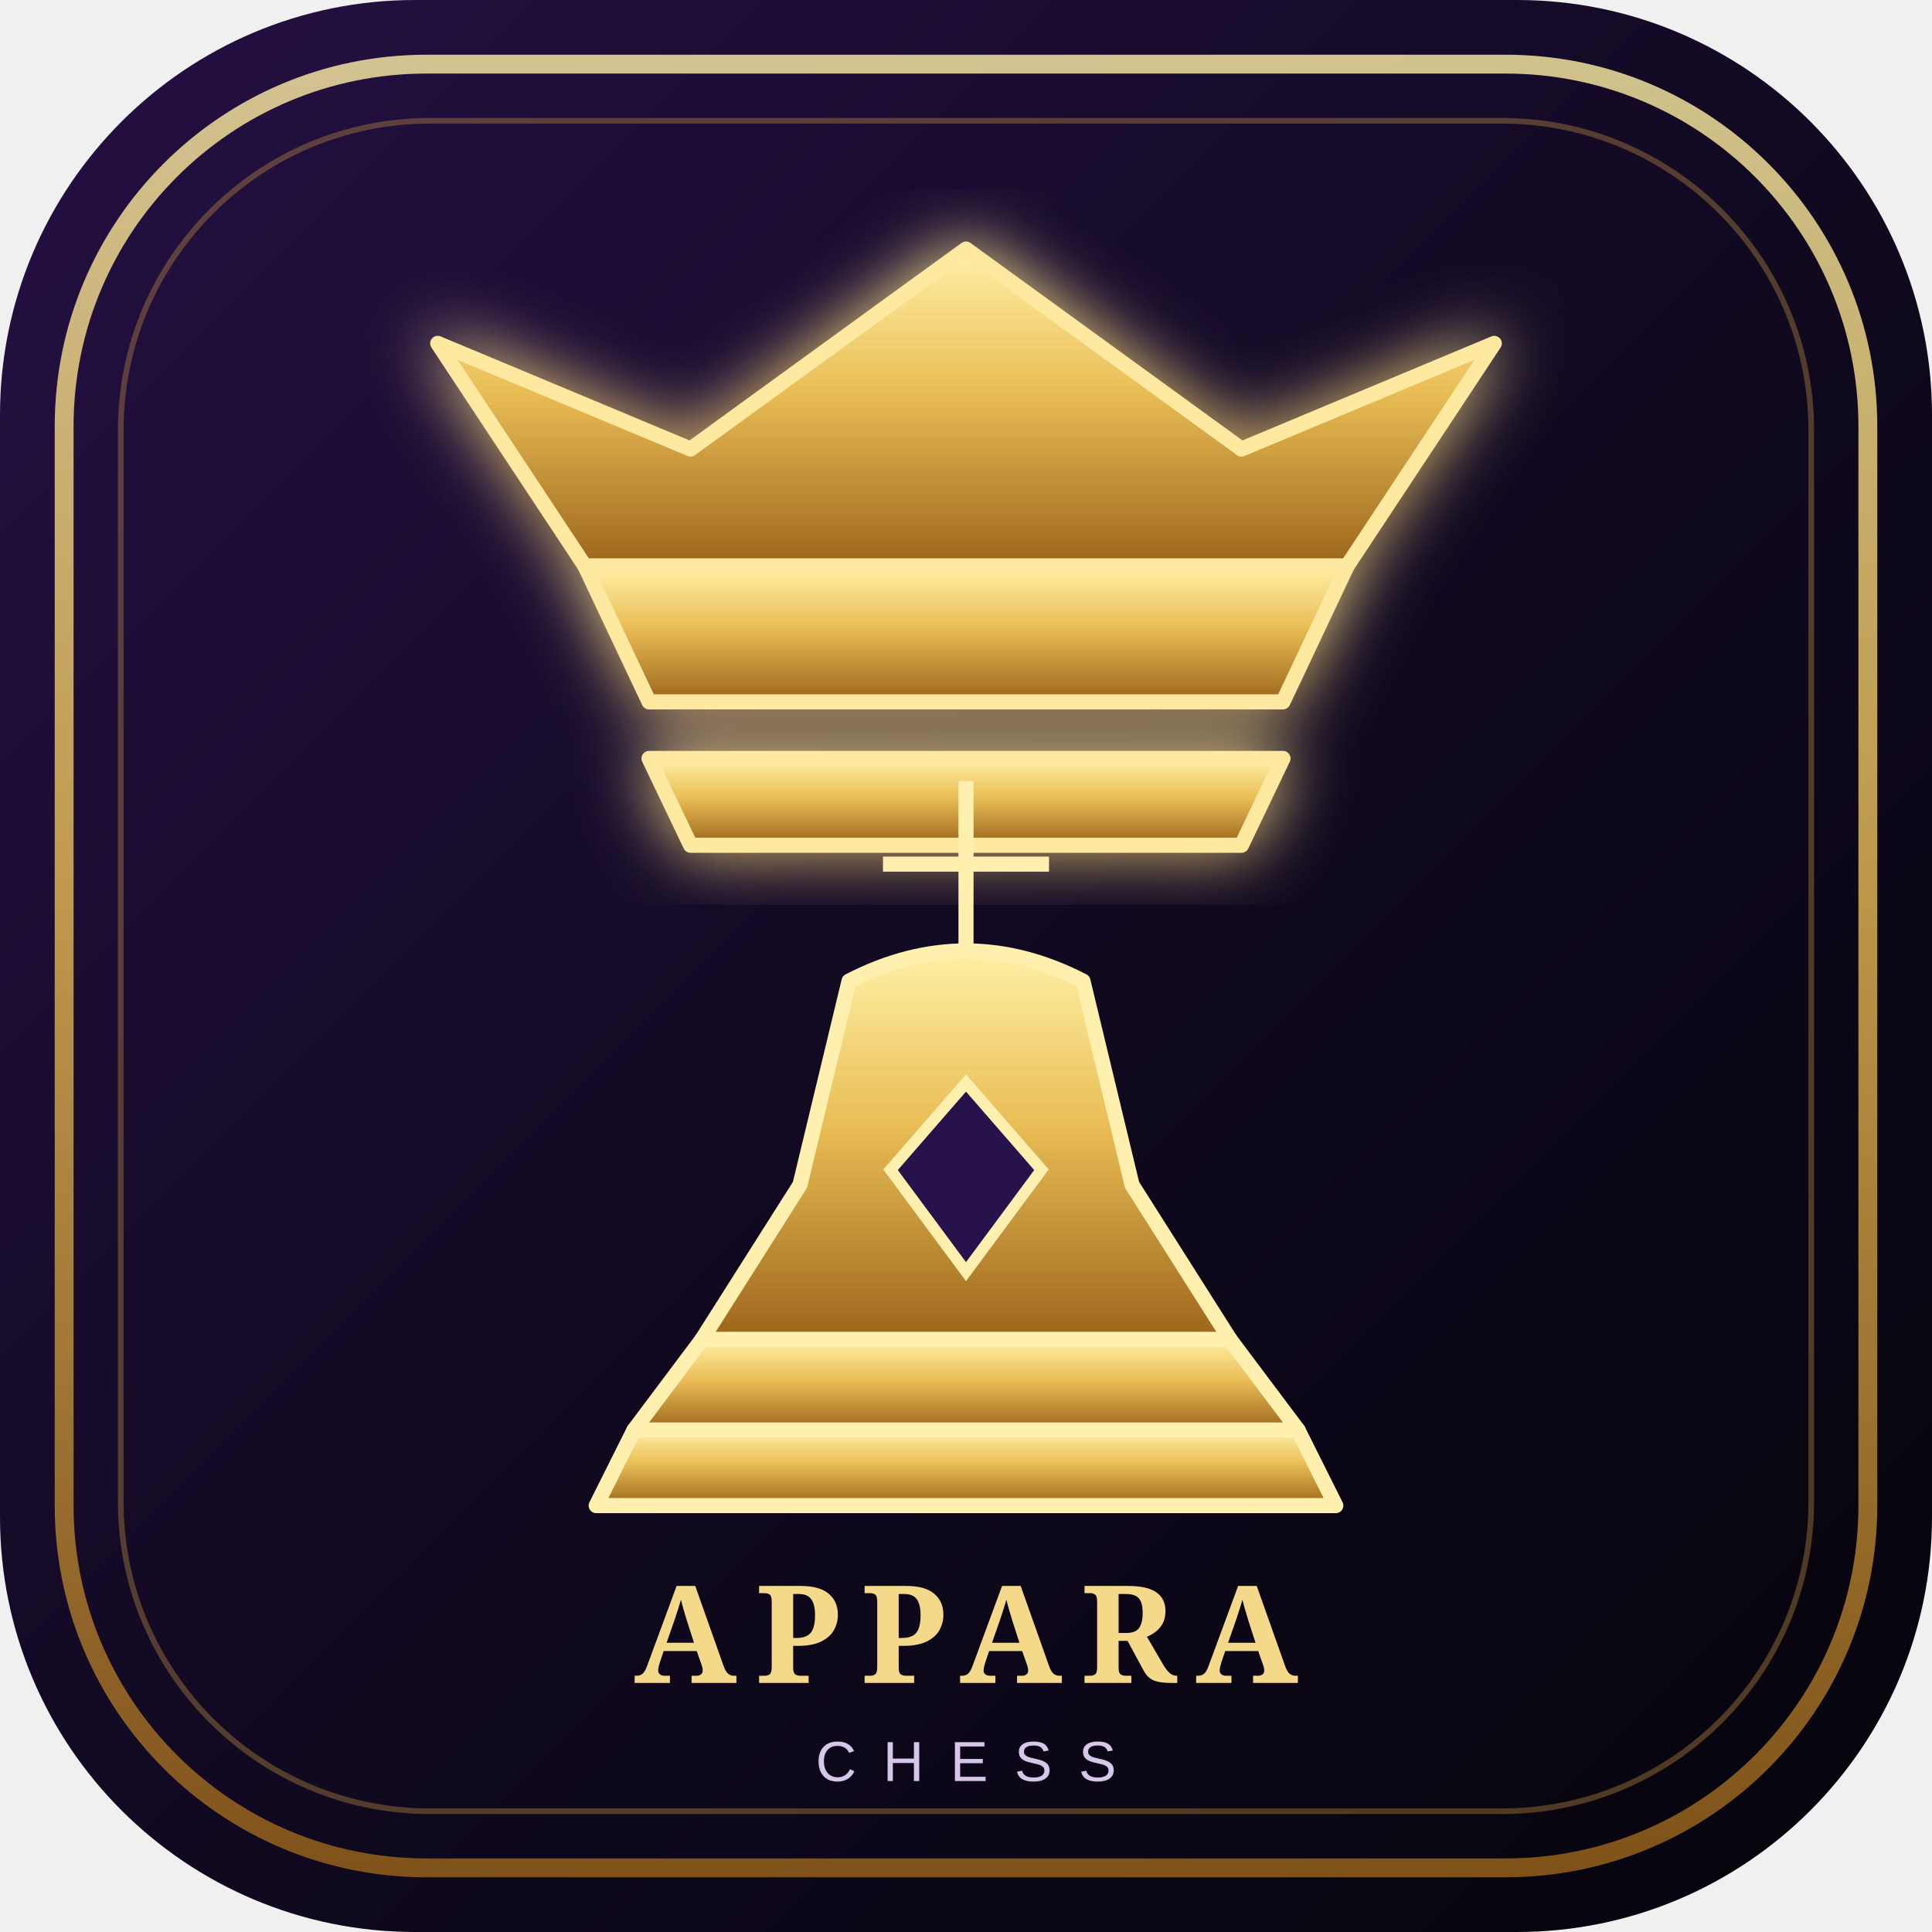
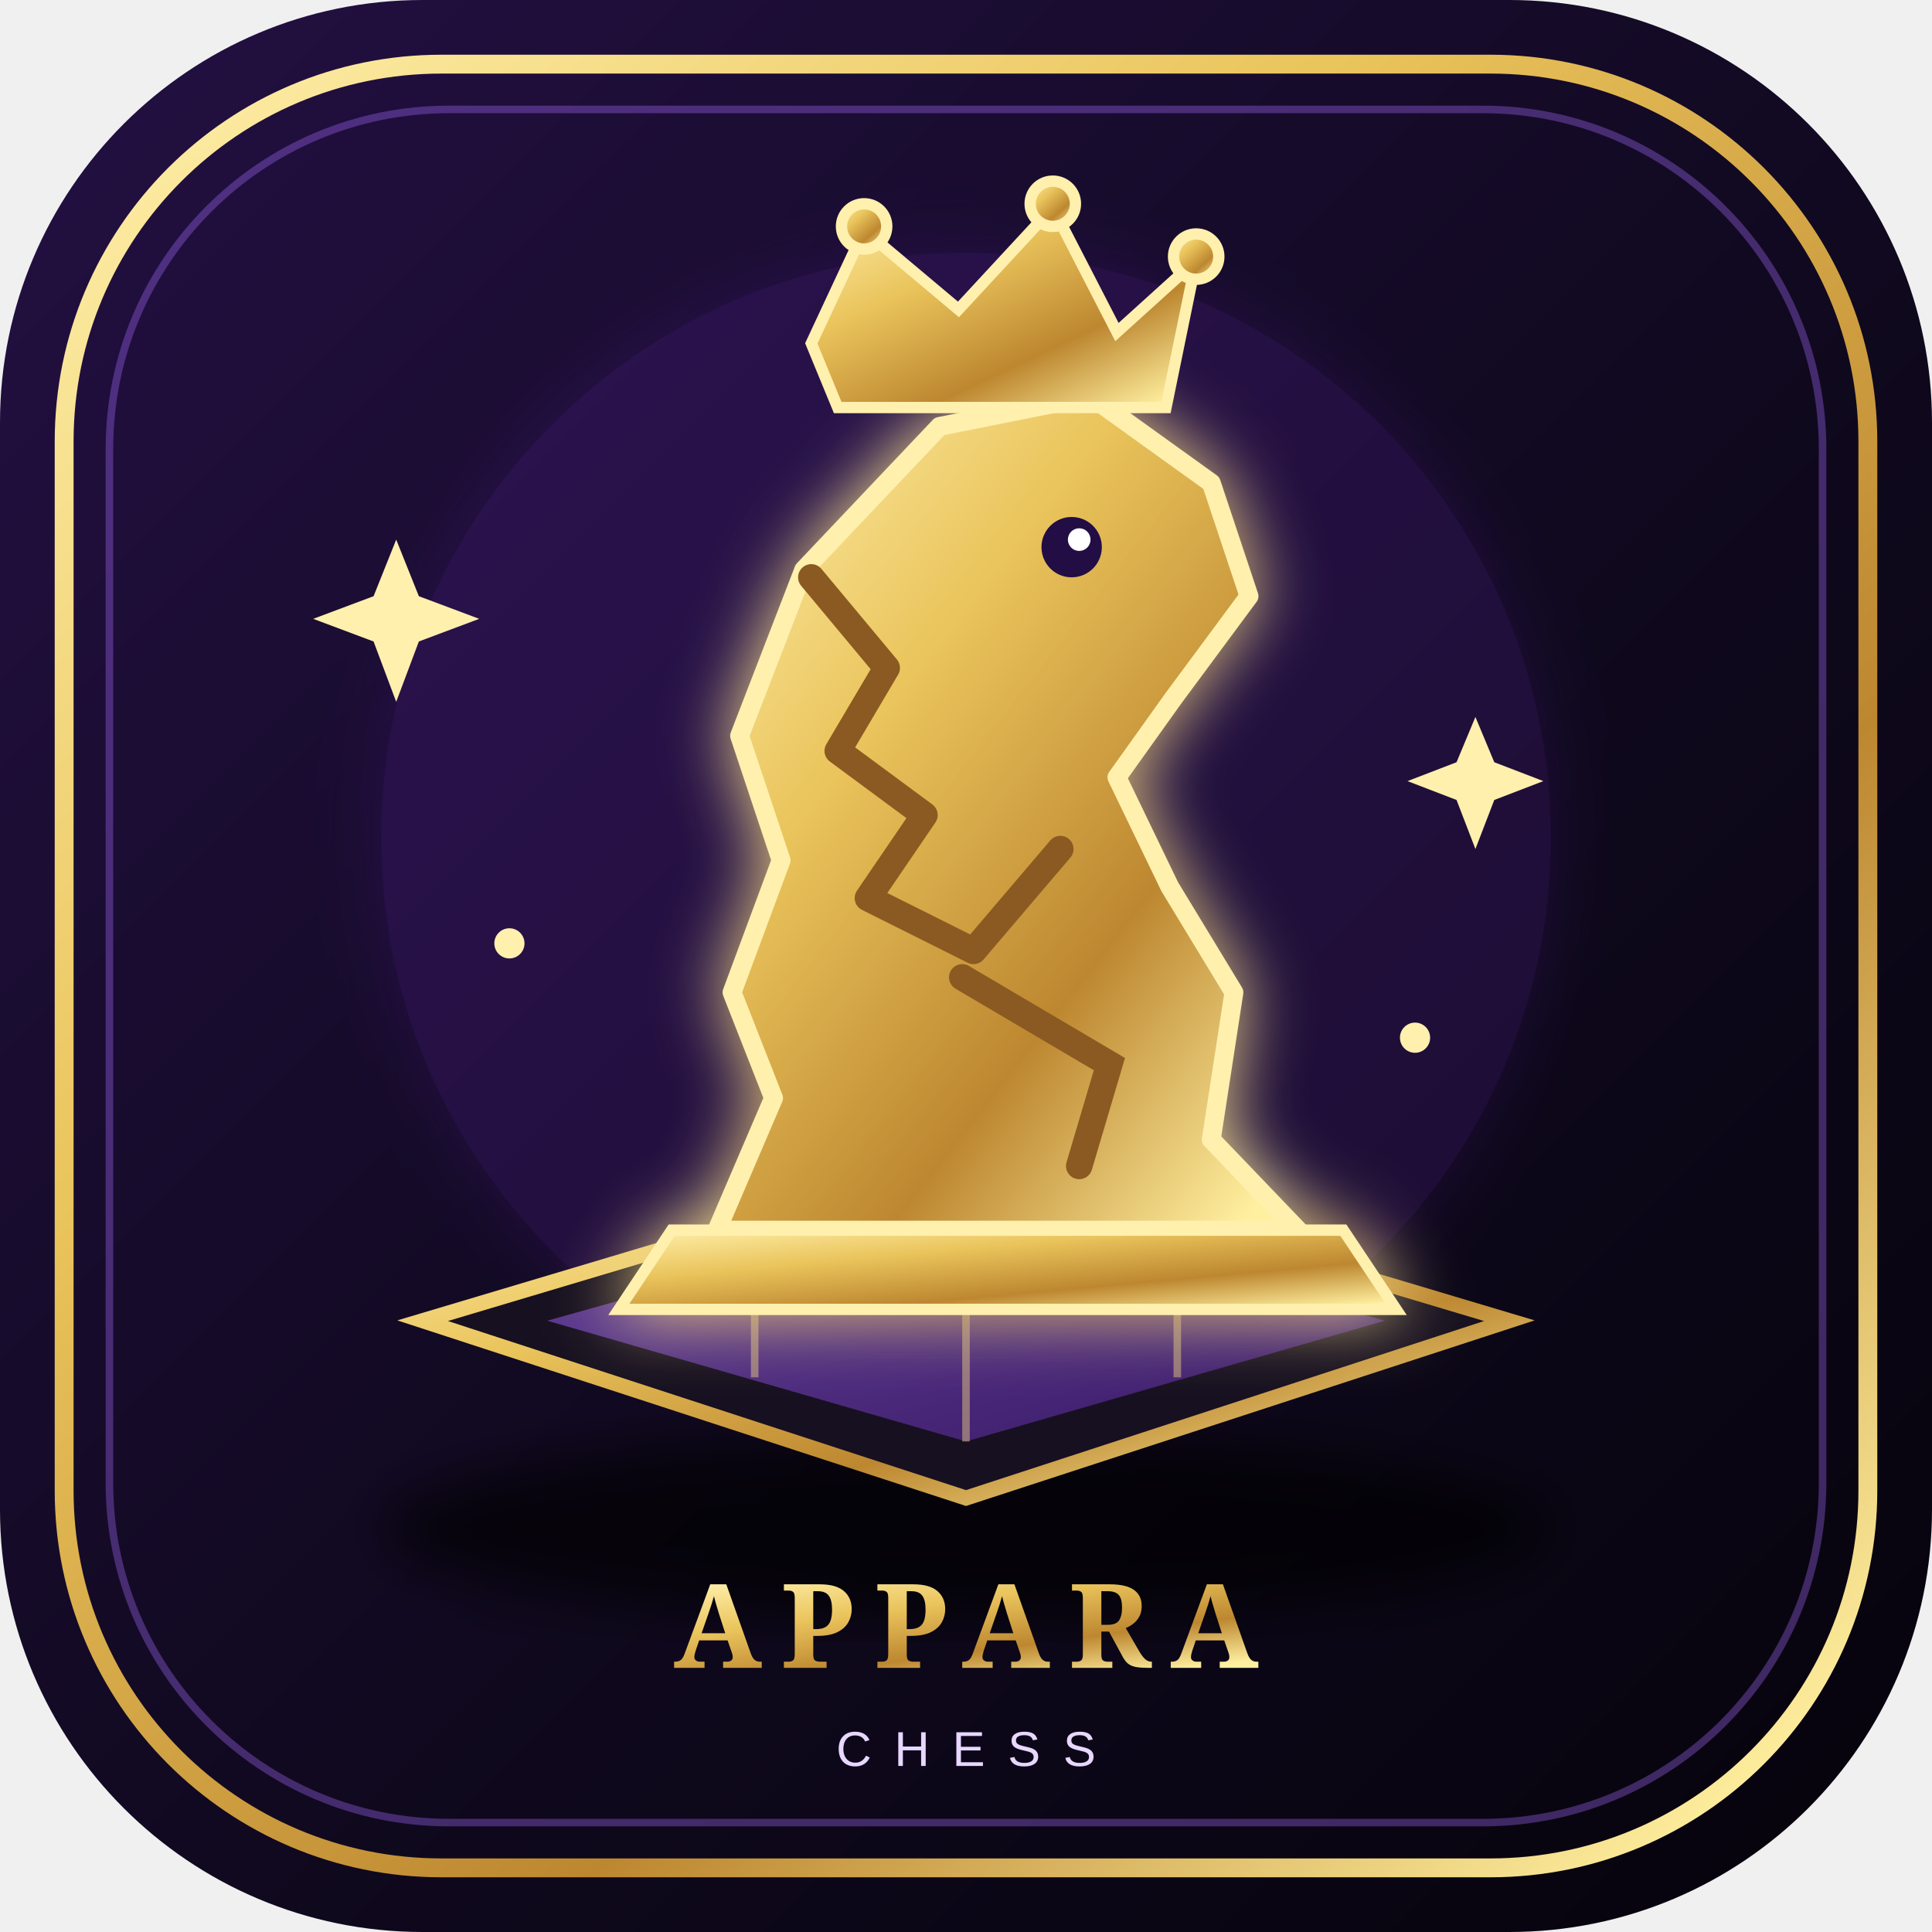
- <svg xmlns="http://www.w3.org/2000/svg" viewBox="0 0 512 512" width="512" height="512">
+ <svg xmlns="http://www.w3.org/2000/svg" width="512" height="512" viewBox="0 0 512 512">
  <defs>
-     <linearGradient id="background" x1="0" y1="0" x2="1" y2="1">
-       <stop offset="0%" stop-color="#251044" />
+     <linearGradient id="bg" x1="0" y1="0" x2="1" y2="1">
+       <stop offset="0%" stop-color="#241044" />
      <stop offset="55%" stop-color="#10091f" />
-       <stop offset="100%" stop-color="#05040b" />
+       <stop offset="100%" stop-color="#05030b" />
    </linearGradient>
-     <linearGradient id="gold" x1="0" y1="0" x2="0" y2="1">
-       <stop offset="0%" stop-color="#fff0a6" />
-       <stop offset="45%" stop-color="#e9bd55" />
-       <stop offset="100%" stop-color="#9c651b" />
+     <linearGradient id="gold" x1="0" y1="0" x2="0.9" y2="1">
+       <stop offset="0%" stop-color="#fff1ad" />
+       <stop offset="35%" stop-color="#eac45c" />
+       <stop offset="70%" stop-color="#bd8730" />
+       <stop offset="100%" stop-color="#fff0a0" />
+     </linearGradient>
+     <linearGradient id="purple" x1="0" y1="0" x2="1" y2="1">
+       <stop offset="0%" stop-color="#a56aff" />
+       <stop offset="100%" stop-color="#5520a0" />
    </linearGradient>
    <filter id="glow">
      <feGaussianBlur stdDeviation="9" result="blur" />
      <feMerge>
        <feMergeNode in="blur" />
        <feMergeNode in="SourceGraphic" />
      </feMerge>
    </filter>
+     <filter id="shadow">
+       <feGaussianBlur stdDeviation="7" />
+     </filter>
  </defs>
-   <rect width="512" height="512" rx="110" fill="url(#background)" />
-   <rect x="17" y="17" width="478" height="478" rx="96" fill="none" stroke="url(#gold)" stroke-width="5" opacity=".8" />
-   <rect x="32" y="32" width="448" height="448" rx="82" fill="none" stroke="#b88a42" stroke-width="1.5" opacity=".4" />
-   <g fill="url(#gold)" stroke="#ffe9a0" stroke-width="4" stroke-linejoin="round" filter="url(#glow)">
-     <path d="       M 155 150       L 116 91       L 183 119       L 256 66       L 329 119       L 396 91       L 357 150       Z     " />
-     <path d="       M 155 150       L 357 150       L 340 186       L 172 186       Z     " />
-     <path d="       M 172 201       L 340 201       L 329 224       L 183 224       Z     " />
+   <rect width="512" height="512" rx="112" fill="url(#bg)" />
+   <rect x="17" y="17" width="478" height="478" rx="100" fill="none" stroke="url(#gold)" stroke-width="5" />
+   <rect x="29" y="29" width="454" height="454" rx="90" fill="none" stroke="#a66cff" stroke-opacity=".35" stroke-width="2" />
+   <circle cx="256" cy="222" r="155" fill="#762bd2" opacity=".16" filter="url(#glow)" />
+   <ellipse cx="256" cy="405" rx="155" ry="25" fill="#000000" opacity=".65" filter="url(#shadow)" />
+   <path d="M112 350 L256 307 L400 350 L256 397 Z" fill="#171020" stroke="url(#gold)" stroke-width="4" />
+   <path d="M145 350 L256 319 L367 350 L256 382 Z" fill="url(#purple)" opacity=".55" />
+   <path d="M256 319 L256 382 M200 334 L200 365 M312 334 L312 365" stroke="#f3d783" stroke-opacity=".45" stroke-width="2" />
+   <g filter="url(#glow)">
+     <path d="       M190 326       L205 291       L194 263       L207 228       L196 195       L213 151       L249 113       L289 105       L321 128       L331 158       L311 185       L296 206       L310 235       L327 263       L321 302       L344 326       Z" fill="url(#gold)" stroke="#fff0ae" stroke-width="5" stroke-linejoin="round" />
+     <path d="M215 153 L235 177 L222 199 L245 216              L230 238 L258 252 L281 225" fill="none" stroke="#8b5a20" stroke-width="7" stroke-linecap="round" stroke-linejoin="round" />
+     <circle cx="284" cy="145" r="8" fill="#241044" />
+     <circle cx="286" cy="143" r="3" fill="#ffffff" />
+     <path d="M255 259 L294 282 L286 309" fill="none" stroke="#8b5a20" stroke-width="7" stroke-linecap="round" />
+     <path d="M178 326 L356 326 L370 347              L164 347 Z" fill="url(#gold)" stroke="#fff0ae" stroke-width="3" />
  </g>
-   <g fill="url(#gold)" stroke="#fff0b0" stroke-width="4" stroke-linejoin="round">
-     <path d="       M 256 207       L 256 251       M 234 229       L 278 229     " />
-     <path d="       M 225 260       Q 256 244 287 260       L 300 314       L 326 355       L 186 355       L 212 314       Z     " />
-     <path d="       M 186 355       L 326 355       L 344 379       L 168 379       Z     " />
-     <path d="       M 168 379       L 344 379       L 354 399       L 158 399       Z     " />
+   <g fill="url(#gold)" stroke="#fff0ae" stroke-width="3">
+     <path d="M215 91 L229 61 L254 82 L279 55              L296 88 L317 69 L309 108 L222 108 Z" />
+     <circle cx="229" cy="60" r="6" />
+     <circle cx="279" cy="54" r="6" />
+     <circle cx="317" cy="68" r="6" />
  </g>
-   <path d="M256 287 L276 310 L256 337 L236 310 Z" fill="#27124c" stroke="#fff0b0" stroke-width="3" />
-   <text x="256" y="446" text-anchor="middle" font-family="Georgia, serif" font-size="36" font-weight="bold" letter-spacing="5" fill="#f4d98a">APPARA</text>
-   <text x="256" y="472" text-anchor="middle" font-family="Arial, sans-serif" font-size="15" letter-spacing="7" fill="#d6c6e8">CHESS</text>
+   <g fill="#fff0ae">
+     <path d="M105 143 L111 158 L127 164 L111 170 L105 186              L99 170 L83 164 L99 158 Z" />
+     <path d="M391 190 L396 202 L409 207 L396 212 L391 225              L386 212 L373 207 L386 202 Z" />
+     <circle cx="135" cy="250" r="4" />
+     <circle cx="375" cy="275" r="4" />
+   </g>
+   <text x="256" y="442" text-anchor="middle" font-family="Georgia, serif" font-size="31" font-weight="bold" letter-spacing="5" fill="url(#gold)">APPARA</text>
+   <text x="256" y="468" text-anchor="middle" font-family="Arial, sans-serif" font-size="13" letter-spacing="6" fill="#e8d7ff">CHESS</text>
</svg>
